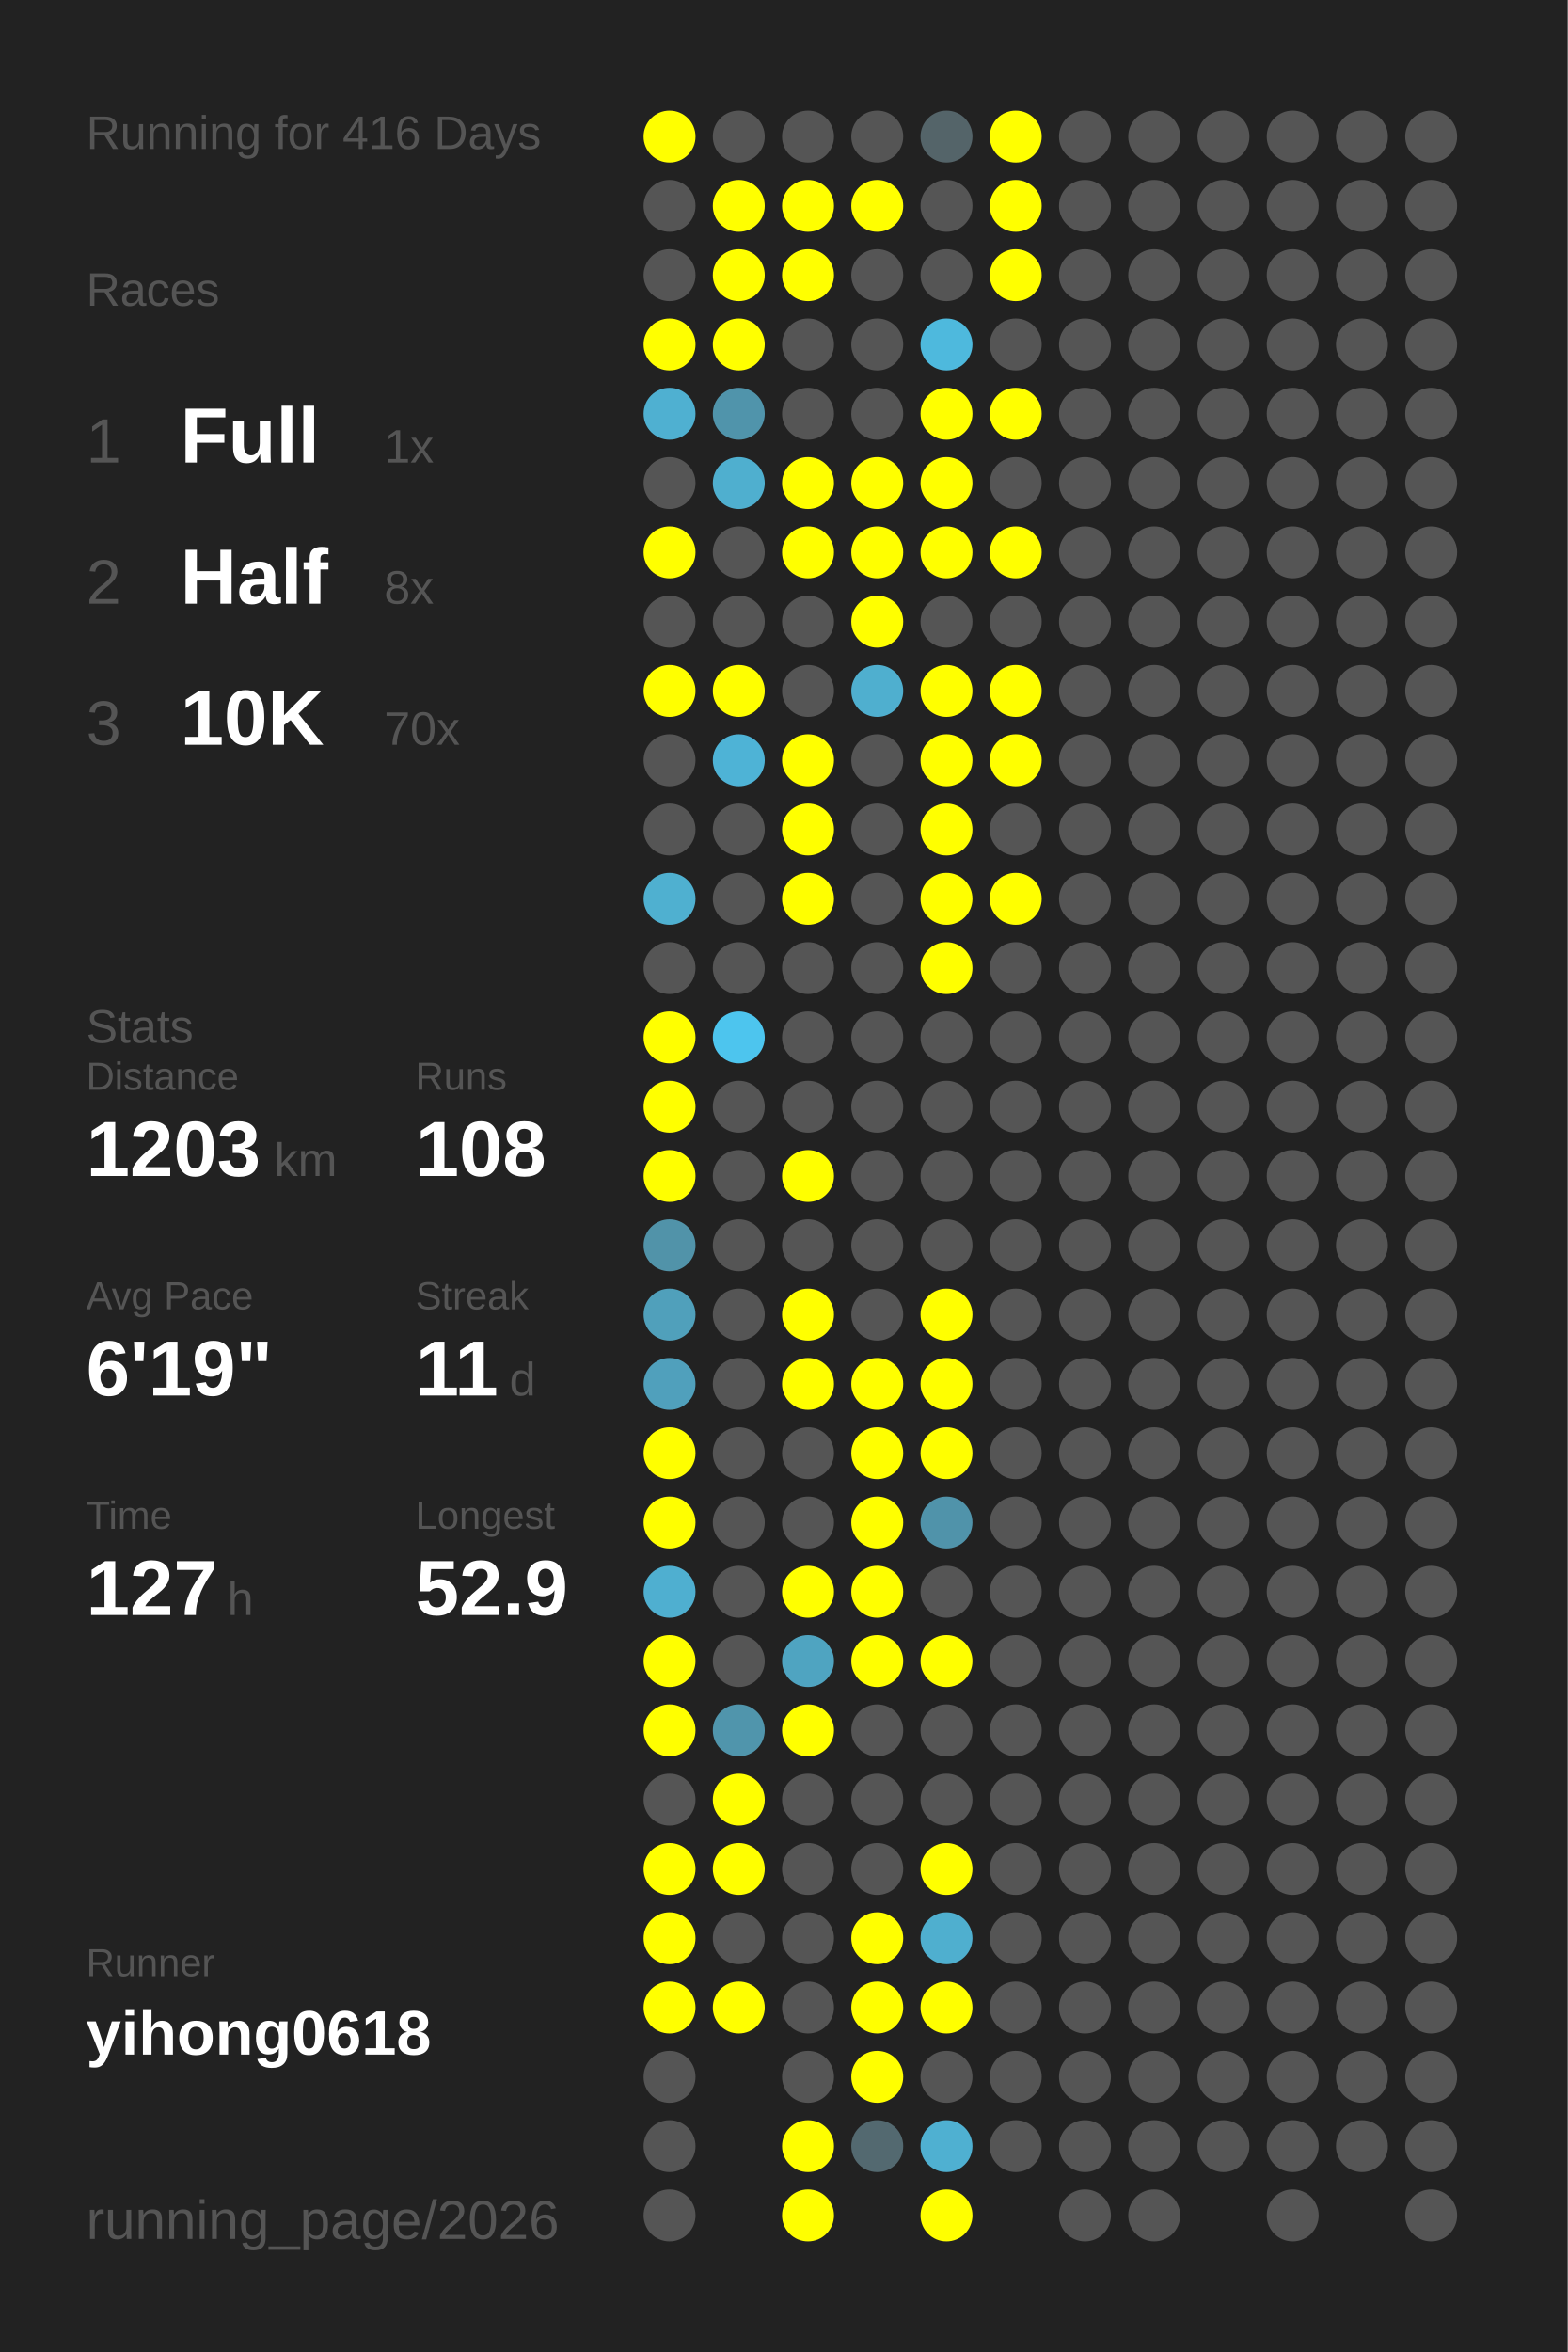
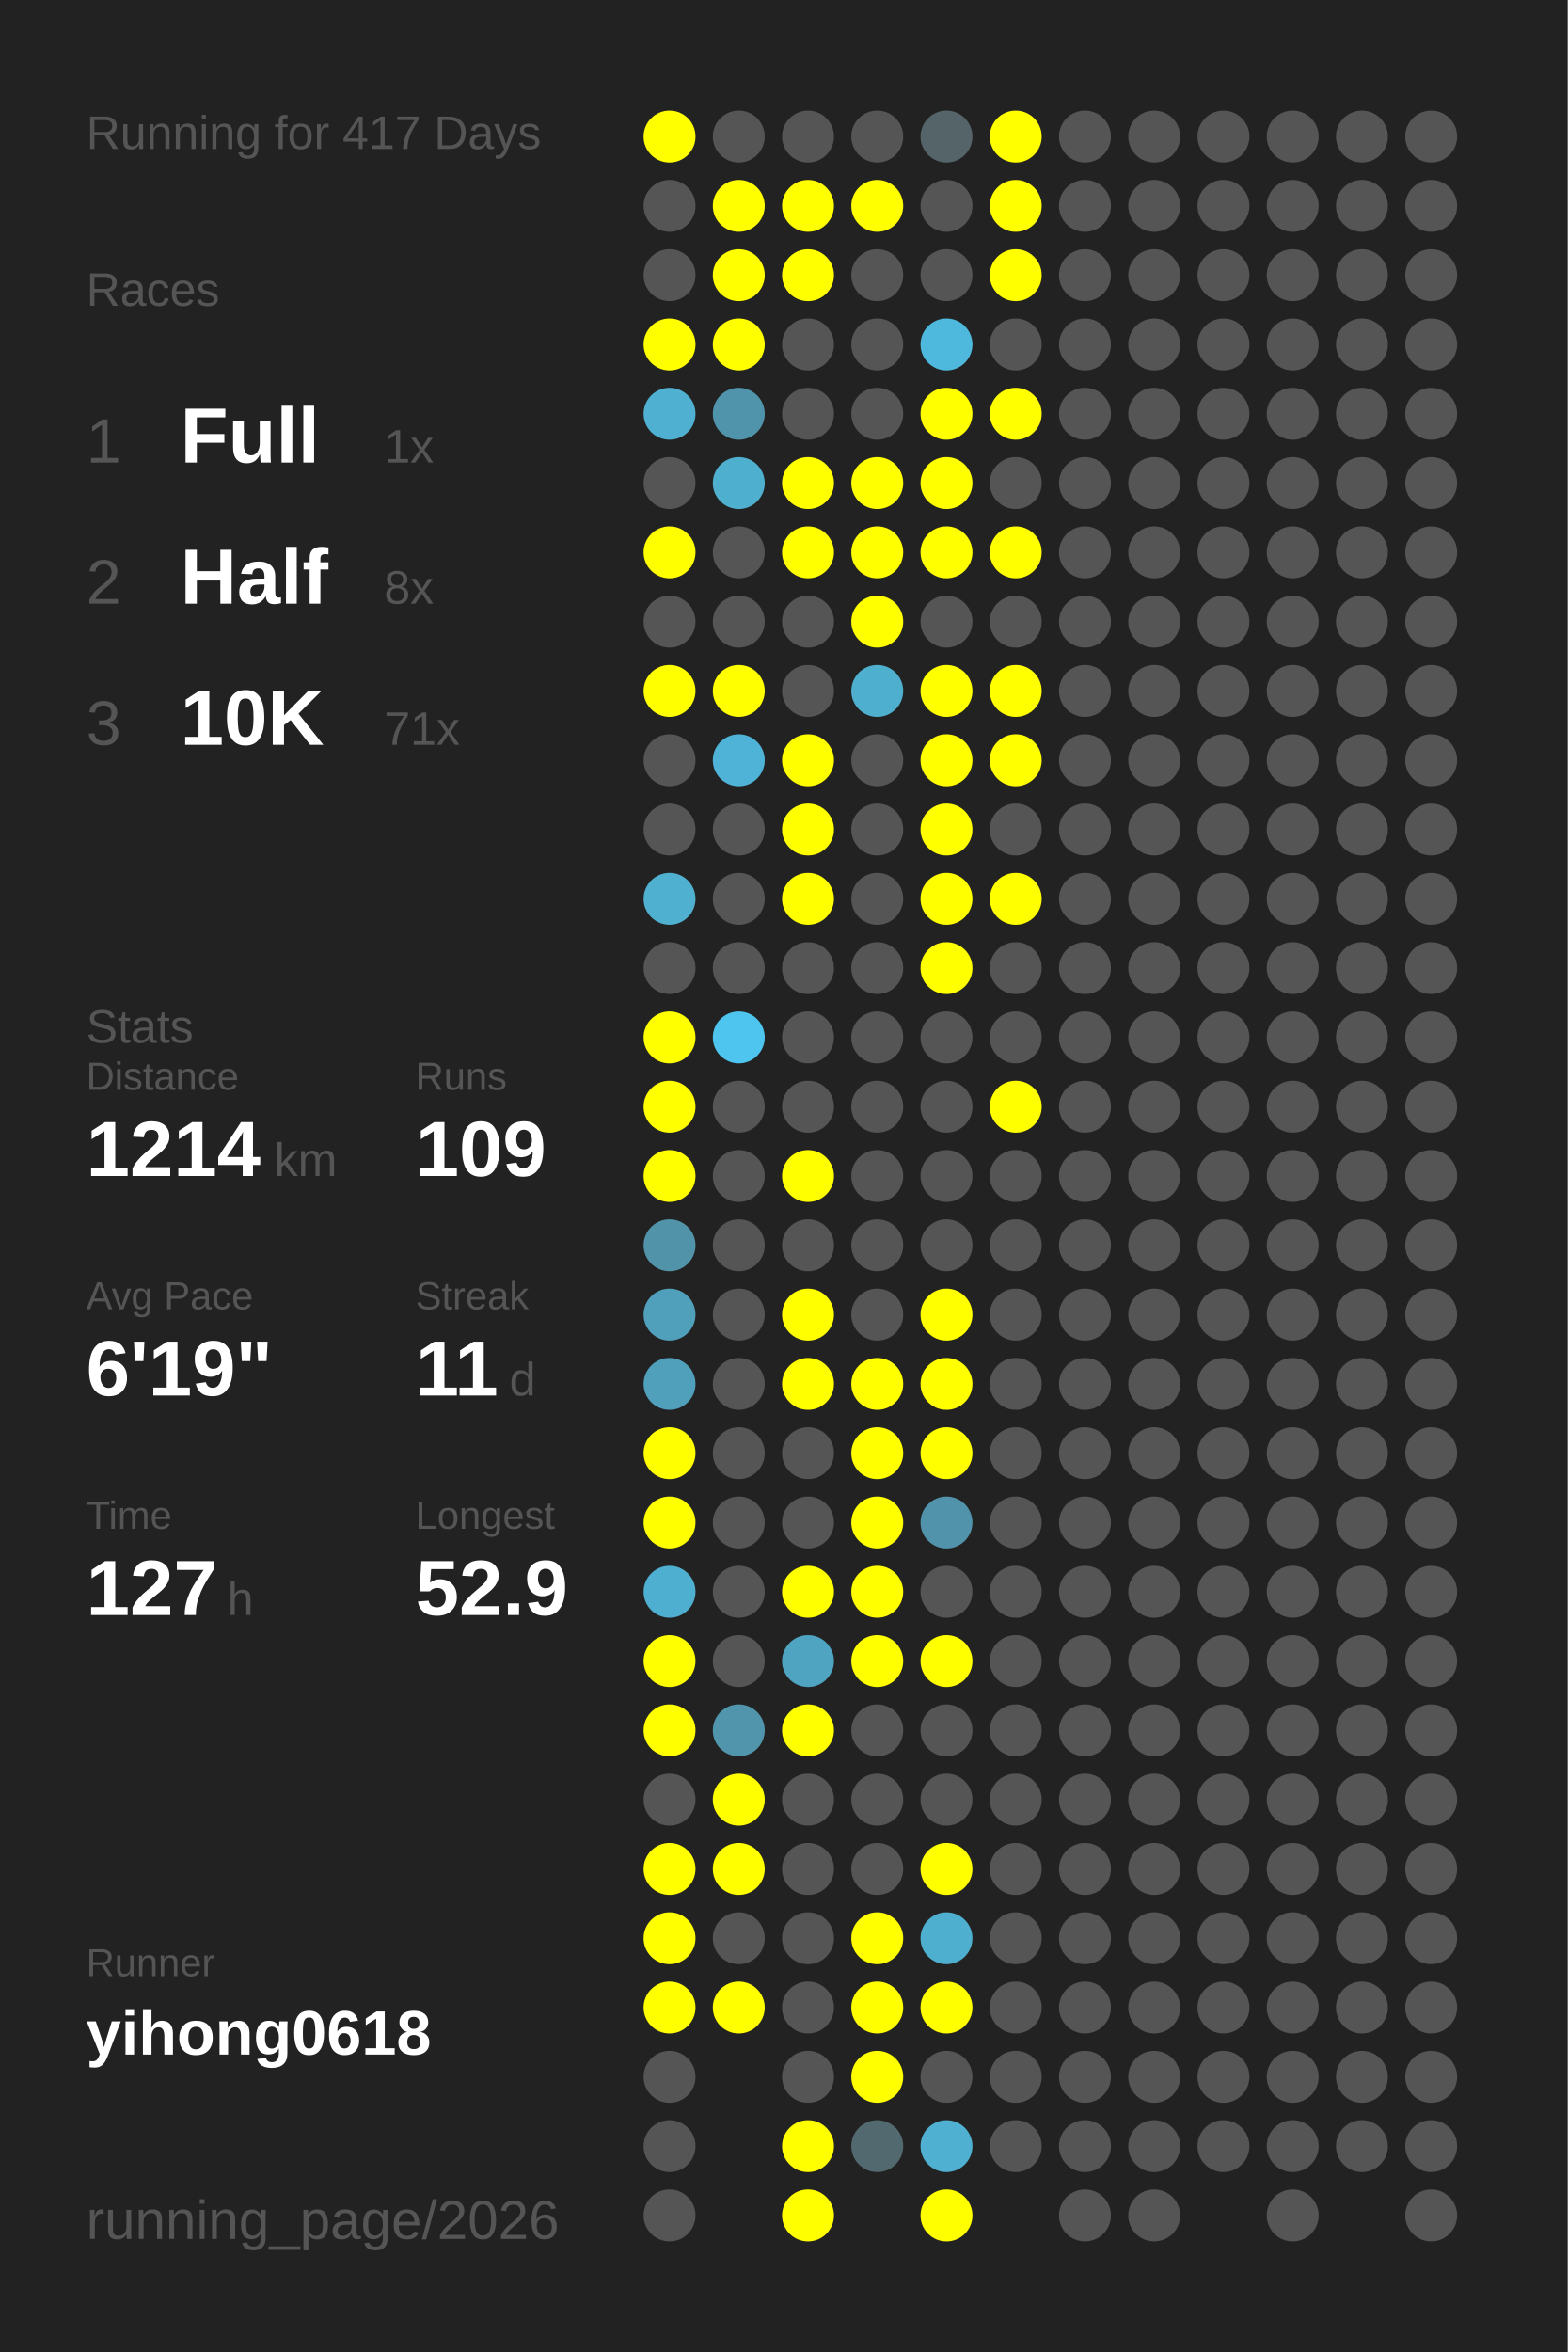
<svg xmlns="http://www.w3.org/2000/svg" baseProfile="full" height="300mm" version="1.1" viewBox="0,0,200,300" width="200mm">
  <defs />
  <rect fill="#222222" height="300" width="200" x="0" y="0" />
-   <text fill="#555555" style="font-size:6px; font-family:Arial;" x="11" y="19">Running for 416 Days</text>
+   <text fill="#555555" style="font-size:6px; font-family:Arial;" x="11" y="19">Running for 417 Days</text>
  <text fill="#555555" style="font-size:6px; font-family:Arial;" x="11" y="39">Races</text>
  <text fill="#555555" style="font-size:8px; font-family:Arial;" x="11" y="59">1</text>
  <text fill="#FFFFFF" style="font-size:10px; font-family:Arial; font-weight:bold;" x="23" y="59">Full</text>
  <text fill="#555555" style="font-size:6px; font-family:Arial;" x="49" y="59">1x</text>
  <text fill="#555555" style="font-size:8px; font-family:Arial;" x="11" y="77">2</text>
  <text fill="#FFFFFF" style="font-size:10px; font-family:Arial; font-weight:bold;" x="23" y="77">Half</text>
  <text fill="#555555" style="font-size:6px; font-family:Arial;" x="49" y="77">8x</text>
  <text fill="#555555" style="font-size:8px; font-family:Arial;" x="11" y="95">3</text>
  <text fill="#FFFFFF" style="font-size:10px; font-family:Arial; font-weight:bold;" x="23" y="95">10K</text>
-   <text fill="#555555" style="font-size:6px; font-family:Arial;" x="49" y="95">70x</text>
+   <text fill="#555555" style="font-size:6px; font-family:Arial;" x="49" y="95">71x</text>
  <text fill="#555555" style="font-size:6px; font-family:Arial;" x="11" y="133">Stats</text>
  <text fill="#555555" style="font-size:5px; font-family:Arial;" x="11" y="139">Distance</text>
-   <text fill="#FFFFFF" style="font-size:10px; font-family:Arial; font-weight:bold;" x="11" y="150">1203</text>
+   <text fill="#FFFFFF" style="font-size:10px; font-family:Arial; font-weight:bold;" x="11" y="150">1214</text>
  <text fill="#555555" style="font-size:6px; font-family:Arial;" x="35" y="150">km</text>
  <text fill="#555555" style="font-size:5px; font-family:Arial;" x="53" y="139">Runs</text>
-   <text fill="#FFFFFF" style="font-size:10px; font-family:Arial; font-weight:bold;" x="53" y="150">108</text>
+   <text fill="#FFFFFF" style="font-size:10px; font-family:Arial; font-weight:bold;" x="53" y="150">109</text>
  <text fill="#555555" style="font-size:5px; font-family:Arial;" x="11" y="167">Avg Pace</text>
  <text fill="#FFFFFF" style="font-size:10px; font-family:Arial; font-weight:bold;" x="11" y="178">6'19"</text>
  <text fill="#555555" style="font-size:5px; font-family:Arial;" x="53" y="167">Streak</text>
  <text fill="#FFFFFF" style="font-size:10px; font-family:Arial; font-weight:bold;" x="53" y="178">11</text>
  <text fill="#555555" style="font-size:6px; font-family:Arial;" x="65" y="178">d</text>
  <text fill="#555555" style="font-size:5px; font-family:Arial;" x="11" y="195">Time</text>
  <text fill="#FFFFFF" style="font-size:10px; font-family:Arial; font-weight:bold;" x="11" y="206">127</text>
  <text fill="#555555" style="font-size:6px; font-family:Arial;" x="29" y="206">h</text>
  <text fill="#555555" style="font-size:5px; font-family:Arial;" x="53" y="195">Longest</text>
  <text fill="#FFFFFF" style="font-size:10px; font-family:Arial; font-weight:bold;" x="53" y="206">52.9</text>
  <text fill="#555555" style="font-size:5px; font-family:Arial;" x="11" y="252.065">Runner</text>
  <text fill="#FFFFFF" style="font-size:8px; font-family:Arial; font-weight:bold;" x="11" y="262.065">yihong0618</text>
  <text fill="#555555" style="font-size:7px; font-family:Arial;" x="11" y="285.581">running_page/2026</text>
  <circle cx="85.417" cy="17.419" fill="#FFFF00" r="3.312" />
  <circle cx="85.417" cy="26.258" fill="#555555" r="3.312" />
  <circle cx="85.417" cy="35.097" fill="#555555" r="3.312" />
  <circle cx="85.417" cy="43.935" fill="#FFFF00" r="3.312" />
  <circle cx="85.417" cy="52.774" fill="#4fb0d1" r="3.312" />
  <circle cx="85.417" cy="61.613" fill="#555555" r="3.312" />
  <circle cx="85.417" cy="70.452" fill="#FFFF00" r="3.312" />
  <circle cx="85.417" cy="79.29" fill="#555555" r="3.312" />
  <circle cx="85.417" cy="88.129" fill="#FFFF00" r="3.312" />
  <circle cx="85.417" cy="96.968" fill="#555555" r="3.312" />
  <circle cx="85.417" cy="105.806" fill="#555555" r="3.312" />
  <circle cx="85.417" cy="114.645" fill="#4fb0d0" r="3.312" />
  <circle cx="85.417" cy="123.484" fill="#555555" r="3.312" />
  <circle cx="85.417" cy="132.323" fill="#FFFF00" r="3.312" />
  <circle cx="85.417" cy="141.161" fill="#FFFF00" r="3.312" />
  <circle cx="85.417" cy="150" fill="#FFFF00" r="3.312" />
  <circle cx="85.417" cy="158.839" fill="#5193a9" r="3.312" />
  <circle cx="85.417" cy="167.677" fill="#50a0bb" r="3.312" />
  <circle cx="85.417" cy="176.516" fill="#50a0bc" r="3.312" />
  <circle cx="85.417" cy="185.355" fill="#FFFF00" r="3.312" />
  <circle cx="85.417" cy="194.194" fill="#FFFF00" r="3.312" />
  <circle cx="85.417" cy="203.032" fill="#4fafd0" r="3.312" />
  <circle cx="85.417" cy="211.871" fill="#FFFF00" r="3.312" />
  <circle cx="85.417" cy="220.71" fill="#FFFF00" r="3.312" />
  <circle cx="85.417" cy="229.548" fill="#555555" r="3.312" />
  <circle cx="85.417" cy="238.387" fill="#FFFF00" r="3.312" />
  <circle cx="85.417" cy="247.226" fill="#FFFF00" r="3.312" />
  <circle cx="85.417" cy="256.065" fill="#FFFF00" r="3.312" />
  <circle cx="85.417" cy="264.903" fill="#555555" r="3.312" />
  <circle cx="85.417" cy="273.742" fill="#555555" r="3.312" />
  <circle cx="85.417" cy="282.581" fill="#555555" r="3.312" />
  <circle cx="94.25" cy="17.419" fill="#555555" r="3.312" />
  <circle cx="94.25" cy="26.258" fill="#FFFF00" r="3.312" />
  <circle cx="94.25" cy="35.097" fill="#FFFF00" r="3.312" />
  <circle cx="94.25" cy="43.935" fill="#FFFF00" r="3.312" />
  <circle cx="94.25" cy="52.774" fill="#5094ab" r="3.312" />
  <circle cx="94.25" cy="61.613" fill="#4fafcf" r="3.312" />
  <circle cx="94.25" cy="70.452" fill="#555555" r="3.312" />
  <circle cx="94.25" cy="79.29" fill="#555555" r="3.312" />
  <circle cx="94.25" cy="88.129" fill="#FFFF00" r="3.312" />
  <circle cx="94.25" cy="96.968" fill="#4eb3d6" r="3.312" />
  <circle cx="94.25" cy="105.806" fill="#555555" r="3.312" />
  <circle cx="94.25" cy="114.645" fill="#555555" r="3.312" />
  <circle cx="94.25" cy="123.484" fill="#555555" r="3.312" />
  <circle cx="94.25" cy="132.323" fill="#4dc5ee" r="3.312" />
  <circle cx="94.25" cy="141.161" fill="#555555" r="3.312" />
  <circle cx="94.25" cy="150" fill="#555555" r="3.312" />
  <circle cx="94.25" cy="158.839" fill="#555555" r="3.312" />
  <circle cx="94.25" cy="167.677" fill="#555555" r="3.312" />
  <circle cx="94.25" cy="176.516" fill="#555555" r="3.312" />
  <circle cx="94.25" cy="185.355" fill="#555555" r="3.312" />
  <circle cx="94.25" cy="194.194" fill="#555555" r="3.312" />
  <circle cx="94.25" cy="203.032" fill="#555555" r="3.312" />
  <circle cx="94.25" cy="211.871" fill="#555555" r="3.312" />
  <circle cx="94.25" cy="220.71" fill="#5095ac" r="3.312" />
  <circle cx="94.25" cy="229.548" fill="#FFFF00" r="3.312" />
  <circle cx="94.25" cy="238.387" fill="#FFFF00" r="3.312" />
  <circle cx="94.25" cy="247.226" fill="#555555" r="3.312" />
  <circle cx="94.25" cy="256.065" fill="#FFFF00" r="3.312" />
  <circle cx="103.083" cy="17.419" fill="#555555" r="3.312" />
  <circle cx="103.083" cy="26.258" fill="#FFFF00" r="3.312" />
  <circle cx="103.083" cy="35.097" fill="#FFFF00" r="3.312" />
  <circle cx="103.083" cy="43.935" fill="#555555" r="3.312" />
  <circle cx="103.083" cy="52.774" fill="#555555" r="3.312" />
  <circle cx="103.083" cy="61.613" fill="#FFFF00" r="3.312" />
  <circle cx="103.083" cy="70.452" fill="#FFFF00" r="3.312" />
  <circle cx="103.083" cy="79.29" fill="#555555" r="3.312" />
  <circle cx="103.083" cy="88.129" fill="#555555" r="3.312" />
  <circle cx="103.083" cy="96.968" fill="#FFFF00" r="3.312" />
  <circle cx="103.083" cy="105.806" fill="#FFFF00" r="3.312" />
  <circle cx="103.083" cy="114.645" fill="#FFFF00" r="3.312" />
  <circle cx="103.083" cy="123.484" fill="#555555" r="3.312" />
  <circle cx="103.083" cy="132.323" fill="#555555" r="3.312" />
  <circle cx="103.083" cy="141.161" fill="#555555" r="3.312" />
  <circle cx="103.083" cy="150" fill="#FFFF00" r="3.312" />
  <circle cx="103.083" cy="158.839" fill="#555555" r="3.312" />
  <circle cx="103.083" cy="167.677" fill="#FFFF00" r="3.312" />
  <circle cx="103.083" cy="176.516" fill="#FFFF00" r="3.312" />
  <circle cx="103.083" cy="185.355" fill="#555555" r="3.312" />
  <circle cx="103.083" cy="194.194" fill="#555555" r="3.312" />
  <circle cx="103.083" cy="203.032" fill="#FFFF00" r="3.312" />
  <circle cx="103.083" cy="211.871" fill="#4fa4c1" r="3.312" />
  <circle cx="103.083" cy="220.71" fill="#FFFF00" r="3.312" />
  <circle cx="103.083" cy="229.548" fill="#555555" r="3.312" />
  <circle cx="103.083" cy="238.387" fill="#555555" r="3.312" />
  <circle cx="103.083" cy="247.226" fill="#555555" r="3.312" />
  <circle cx="103.083" cy="256.065" fill="#555555" r="3.312" />
  <circle cx="103.083" cy="264.903" fill="#555555" r="3.312" />
  <circle cx="103.083" cy="273.742" fill="#FFFF00" r="3.312" />
  <circle cx="103.083" cy="282.581" fill="#FFFF00" r="3.312" />
  <circle cx="111.917" cy="17.419" fill="#555555" r="3.312" />
  <circle cx="111.917" cy="26.258" fill="#FFFF00" r="3.312" />
  <circle cx="111.917" cy="35.097" fill="#555555" r="3.312" />
  <circle cx="111.917" cy="43.935" fill="#555555" r="3.312" />
  <circle cx="111.917" cy="52.774" fill="#555555" r="3.312" />
  <circle cx="111.917" cy="61.613" fill="#FFFF00" r="3.312" />
  <circle cx="111.917" cy="70.452" fill="#FFFF00" r="3.312" />
  <circle cx="111.917" cy="79.29" fill="#FFFF00" r="3.312" />
  <circle cx="111.917" cy="88.129" fill="#4fafcf" r="3.312" />
  <circle cx="111.917" cy="96.968" fill="#555555" r="3.312" />
  <circle cx="111.917" cy="105.806" fill="#555555" r="3.312" />
  <circle cx="111.917" cy="114.645" fill="#555555" r="3.312" />
  <circle cx="111.917" cy="123.484" fill="#555555" r="3.312" />
  <circle cx="111.917" cy="132.323" fill="#555555" r="3.312" />
  <circle cx="111.917" cy="141.161" fill="#555555" r="3.312" />
  <circle cx="111.917" cy="150" fill="#555555" r="3.312" />
  <circle cx="111.917" cy="158.839" fill="#555555" r="3.312" />
  <circle cx="111.917" cy="167.677" fill="#555555" r="3.312" />
  <circle cx="111.917" cy="176.516" fill="#FFFF00" r="3.312" />
  <circle cx="111.917" cy="185.355" fill="#FFFF00" r="3.312" />
  <circle cx="111.917" cy="194.194" fill="#FFFF00" r="3.312" />
  <circle cx="111.917" cy="203.032" fill="#FFFF00" r="3.312" />
  <circle cx="111.917" cy="211.871" fill="#FFFF00" r="3.312" />
  <circle cx="111.917" cy="220.71" fill="#555555" r="3.312" />
  <circle cx="111.917" cy="229.548" fill="#555555" r="3.312" />
  <circle cx="111.917" cy="238.387" fill="#555555" r="3.312" />
  <circle cx="111.917" cy="247.226" fill="#FFFF00" r="3.312" />
  <circle cx="111.917" cy="256.065" fill="#FFFF00" r="3.312" />
  <circle cx="111.917" cy="264.903" fill="#FFFF00" r="3.312" />
  <circle cx="111.917" cy="273.742" fill="#536970" r="3.312" />
  <circle cx="120.75" cy="17.419" fill="#546469" r="3.312" />
  <circle cx="120.75" cy="26.258" fill="#555555" r="3.312" />
  <circle cx="120.75" cy="35.097" fill="#555555" r="3.312" />
  <circle cx="120.75" cy="43.935" fill="#4eb9dd" r="3.312" />
  <circle cx="120.75" cy="52.774" fill="#FFFF00" r="3.312" />
  <circle cx="120.75" cy="61.613" fill="#FFFF00" r="3.312" />
  <circle cx="120.75" cy="70.452" fill="#FFFF00" r="3.312" />
  <circle cx="120.75" cy="79.29" fill="#555555" r="3.312" />
  <circle cx="120.75" cy="88.129" fill="#FFFF00" r="3.312" />
  <circle cx="120.75" cy="96.968" fill="#FFFF00" r="3.312" />
  <circle cx="120.75" cy="105.806" fill="#FFFF00" r="3.312" />
  <circle cx="120.75" cy="114.645" fill="#FFFF00" r="3.312" />
  <circle cx="120.75" cy="123.484" fill="#FFFF00" r="3.312" />
  <circle cx="120.75" cy="132.323" fill="#555555" r="3.312" />
  <circle cx="120.75" cy="141.161" fill="#555555" r="3.312" />
  <circle cx="120.75" cy="150" fill="#555555" r="3.312" />
  <circle cx="120.75" cy="158.839" fill="#555555" r="3.312" />
  <circle cx="120.75" cy="167.677" fill="#FFFF00" r="3.312" />
  <circle cx="120.75" cy="176.516" fill="#FFFF00" r="3.312" />
  <circle cx="120.75" cy="185.355" fill="#FFFF00" r="3.312" />
  <circle cx="120.75" cy="194.194" fill="#5093aa" r="3.312" />
  <circle cx="120.75" cy="203.032" fill="#555555" r="3.312" />
  <circle cx="120.75" cy="211.871" fill="#FFFF00" r="3.312" />
  <circle cx="120.75" cy="220.71" fill="#555555" r="3.312" />
  <circle cx="120.75" cy="229.548" fill="#555555" r="3.312" />
  <circle cx="120.75" cy="238.387" fill="#FFFF00" r="3.312" />
  <circle cx="120.75" cy="247.226" fill="#4fafcf" r="3.312" />
  <circle cx="120.75" cy="256.065" fill="#FFFF00" r="3.312" />
  <circle cx="120.75" cy="264.903" fill="#555555" r="3.312" />
  <circle cx="120.75" cy="273.742" fill="#4fb0d1" r="3.312" />
  <circle cx="120.75" cy="282.581" fill="#FFFF00" r="3.312" />
  <circle cx="129.583" cy="17.419" fill="#FFFF00" r="3.312" />
  <circle cx="129.583" cy="26.258" fill="#FFFF00" r="3.312" />
  <circle cx="129.583" cy="35.097" fill="#FFFF00" r="3.312" />
  <circle cx="129.583" cy="43.935" fill="#555555" r="3.312" />
  <circle cx="129.583" cy="52.774" fill="#FFFF00" r="3.312" />
  <circle cx="129.583" cy="61.613" fill="#555555" r="3.312" />
  <circle cx="129.583" cy="70.452" fill="#FFFF00" r="3.312" />
  <circle cx="129.583" cy="79.29" fill="#555555" r="3.312" />
  <circle cx="129.583" cy="88.129" fill="#FFFF00" r="3.312" />
  <circle cx="129.583" cy="96.968" fill="#FFFF00" r="3.312" />
  <circle cx="129.583" cy="105.806" fill="#555555" r="3.312" />
  <circle cx="129.583" cy="114.645" fill="#FFFF00" r="3.312" />
  <circle cx="129.583" cy="123.484" fill="#555555" r="3.312" />
  <circle cx="129.583" cy="132.323" fill="#555555" r="3.312" />
-   <circle cx="129.583" cy="141.161" fill="#555555" r="3.312" />
+   <circle cx="129.583" cy="141.161" fill="#FFFF00" r="3.312" />
  <circle cx="129.583" cy="150" fill="#555555" r="3.312" />
  <circle cx="129.583" cy="158.839" fill="#555555" r="3.312" />
  <circle cx="129.583" cy="167.677" fill="#555555" r="3.312" />
  <circle cx="129.583" cy="176.516" fill="#555555" r="3.312" />
  <circle cx="129.583" cy="185.355" fill="#555555" r="3.312" />
  <circle cx="129.583" cy="194.194" fill="#555555" r="3.312" />
  <circle cx="129.583" cy="203.032" fill="#555555" r="3.312" />
  <circle cx="129.583" cy="211.871" fill="#555555" r="3.312" />
  <circle cx="129.583" cy="220.71" fill="#555555" r="3.312" />
  <circle cx="129.583" cy="229.548" fill="#555555" r="3.312" />
  <circle cx="129.583" cy="238.387" fill="#555555" r="3.312" />
  <circle cx="129.583" cy="247.226" fill="#555555" r="3.312" />
  <circle cx="129.583" cy="256.065" fill="#555555" r="3.312" />
  <circle cx="129.583" cy="264.903" fill="#555555" r="3.312" />
  <circle cx="129.583" cy="273.742" fill="#555555" r="3.312" />
  <circle cx="138.417" cy="17.419" fill="#555555" r="3.312" />
  <circle cx="138.417" cy="26.258" fill="#555555" r="3.312" />
  <circle cx="138.417" cy="35.097" fill="#555555" r="3.312" />
  <circle cx="138.417" cy="43.935" fill="#555555" r="3.312" />
  <circle cx="138.417" cy="52.774" fill="#555555" r="3.312" />
  <circle cx="138.417" cy="61.613" fill="#555555" r="3.312" />
  <circle cx="138.417" cy="70.452" fill="#555555" r="3.312" />
  <circle cx="138.417" cy="79.29" fill="#555555" r="3.312" />
  <circle cx="138.417" cy="88.129" fill="#555555" r="3.312" />
  <circle cx="138.417" cy="96.968" fill="#555555" r="3.312" />
  <circle cx="138.417" cy="105.806" fill="#555555" r="3.312" />
  <circle cx="138.417" cy="114.645" fill="#555555" r="3.312" />
  <circle cx="138.417" cy="123.484" fill="#555555" r="3.312" />
  <circle cx="138.417" cy="132.323" fill="#555555" r="3.312" />
  <circle cx="138.417" cy="141.161" fill="#555555" r="3.312" />
  <circle cx="138.417" cy="150" fill="#555555" r="3.312" />
  <circle cx="138.417" cy="158.839" fill="#555555" r="3.312" />
  <circle cx="138.417" cy="167.677" fill="#555555" r="3.312" />
  <circle cx="138.417" cy="176.516" fill="#555555" r="3.312" />
  <circle cx="138.417" cy="185.355" fill="#555555" r="3.312" />
  <circle cx="138.417" cy="194.194" fill="#555555" r="3.312" />
  <circle cx="138.417" cy="203.032" fill="#555555" r="3.312" />
  <circle cx="138.417" cy="211.871" fill="#555555" r="3.312" />
  <circle cx="138.417" cy="220.71" fill="#555555" r="3.312" />
  <circle cx="138.417" cy="229.548" fill="#555555" r="3.312" />
  <circle cx="138.417" cy="238.387" fill="#555555" r="3.312" />
  <circle cx="138.417" cy="247.226" fill="#555555" r="3.312" />
  <circle cx="138.417" cy="256.065" fill="#555555" r="3.312" />
  <circle cx="138.417" cy="264.903" fill="#555555" r="3.312" />
  <circle cx="138.417" cy="273.742" fill="#555555" r="3.312" />
  <circle cx="138.417" cy="282.581" fill="#555555" r="3.312" />
  <circle cx="147.25" cy="17.419" fill="#555555" r="3.312" />
  <circle cx="147.25" cy="26.258" fill="#555555" r="3.312" />
  <circle cx="147.25" cy="35.097" fill="#555555" r="3.312" />
  <circle cx="147.25" cy="43.935" fill="#555555" r="3.312" />
  <circle cx="147.25" cy="52.774" fill="#555555" r="3.312" />
  <circle cx="147.25" cy="61.613" fill="#555555" r="3.312" />
  <circle cx="147.25" cy="70.452" fill="#555555" r="3.312" />
  <circle cx="147.25" cy="79.29" fill="#555555" r="3.312" />
  <circle cx="147.25" cy="88.129" fill="#555555" r="3.312" />
  <circle cx="147.25" cy="96.968" fill="#555555" r="3.312" />
  <circle cx="147.25" cy="105.806" fill="#555555" r="3.312" />
  <circle cx="147.25" cy="114.645" fill="#555555" r="3.312" />
  <circle cx="147.25" cy="123.484" fill="#555555" r="3.312" />
  <circle cx="147.25" cy="132.323" fill="#555555" r="3.312" />
  <circle cx="147.25" cy="141.161" fill="#555555" r="3.312" />
  <circle cx="147.25" cy="150" fill="#555555" r="3.312" />
  <circle cx="147.25" cy="158.839" fill="#555555" r="3.312" />
  <circle cx="147.25" cy="167.677" fill="#555555" r="3.312" />
  <circle cx="147.25" cy="176.516" fill="#555555" r="3.312" />
  <circle cx="147.25" cy="185.355" fill="#555555" r="3.312" />
  <circle cx="147.25" cy="194.194" fill="#555555" r="3.312" />
  <circle cx="147.25" cy="203.032" fill="#555555" r="3.312" />
  <circle cx="147.25" cy="211.871" fill="#555555" r="3.312" />
  <circle cx="147.25" cy="220.71" fill="#555555" r="3.312" />
  <circle cx="147.25" cy="229.548" fill="#555555" r="3.312" />
  <circle cx="147.25" cy="238.387" fill="#555555" r="3.312" />
  <circle cx="147.25" cy="247.226" fill="#555555" r="3.312" />
  <circle cx="147.25" cy="256.065" fill="#555555" r="3.312" />
  <circle cx="147.25" cy="264.903" fill="#555555" r="3.312" />
  <circle cx="147.25" cy="273.742" fill="#555555" r="3.312" />
  <circle cx="147.25" cy="282.581" fill="#555555" r="3.312" />
  <circle cx="156.083" cy="17.419" fill="#555555" r="3.312" />
  <circle cx="156.083" cy="26.258" fill="#555555" r="3.312" />
  <circle cx="156.083" cy="35.097" fill="#555555" r="3.312" />
  <circle cx="156.083" cy="43.935" fill="#555555" r="3.312" />
  <circle cx="156.083" cy="52.774" fill="#555555" r="3.312" />
  <circle cx="156.083" cy="61.613" fill="#555555" r="3.312" />
  <circle cx="156.083" cy="70.452" fill="#555555" r="3.312" />
  <circle cx="156.083" cy="79.29" fill="#555555" r="3.312" />
  <circle cx="156.083" cy="88.129" fill="#555555" r="3.312" />
  <circle cx="156.083" cy="96.968" fill="#555555" r="3.312" />
  <circle cx="156.083" cy="105.806" fill="#555555" r="3.312" />
  <circle cx="156.083" cy="114.645" fill="#555555" r="3.312" />
  <circle cx="156.083" cy="123.484" fill="#555555" r="3.312" />
  <circle cx="156.083" cy="132.323" fill="#555555" r="3.312" />
  <circle cx="156.083" cy="141.161" fill="#555555" r="3.312" />
  <circle cx="156.083" cy="150" fill="#555555" r="3.312" />
  <circle cx="156.083" cy="158.839" fill="#555555" r="3.312" />
  <circle cx="156.083" cy="167.677" fill="#555555" r="3.312" />
  <circle cx="156.083" cy="176.516" fill="#555555" r="3.312" />
  <circle cx="156.083" cy="185.355" fill="#555555" r="3.312" />
  <circle cx="156.083" cy="194.194" fill="#555555" r="3.312" />
  <circle cx="156.083" cy="203.032" fill="#555555" r="3.312" />
  <circle cx="156.083" cy="211.871" fill="#555555" r="3.312" />
  <circle cx="156.083" cy="220.71" fill="#555555" r="3.312" />
  <circle cx="156.083" cy="229.548" fill="#555555" r="3.312" />
  <circle cx="156.083" cy="238.387" fill="#555555" r="3.312" />
  <circle cx="156.083" cy="247.226" fill="#555555" r="3.312" />
  <circle cx="156.083" cy="256.065" fill="#555555" r="3.312" />
  <circle cx="156.083" cy="264.903" fill="#555555" r="3.312" />
  <circle cx="156.083" cy="273.742" fill="#555555" r="3.312" />
  <circle cx="164.917" cy="17.419" fill="#555555" r="3.312" />
  <circle cx="164.917" cy="26.258" fill="#555555" r="3.312" />
  <circle cx="164.917" cy="35.097" fill="#555555" r="3.312" />
  <circle cx="164.917" cy="43.935" fill="#555555" r="3.312" />
  <circle cx="164.917" cy="52.774" fill="#555555" r="3.312" />
  <circle cx="164.917" cy="61.613" fill="#555555" r="3.312" />
  <circle cx="164.917" cy="70.452" fill="#555555" r="3.312" />
  <circle cx="164.917" cy="79.29" fill="#555555" r="3.312" />
  <circle cx="164.917" cy="88.129" fill="#555555" r="3.312" />
  <circle cx="164.917" cy="96.968" fill="#555555" r="3.312" />
  <circle cx="164.917" cy="105.806" fill="#555555" r="3.312" />
  <circle cx="164.917" cy="114.645" fill="#555555" r="3.312" />
  <circle cx="164.917" cy="123.484" fill="#555555" r="3.312" />
  <circle cx="164.917" cy="132.323" fill="#555555" r="3.312" />
  <circle cx="164.917" cy="141.161" fill="#555555" r="3.312" />
  <circle cx="164.917" cy="150" fill="#555555" r="3.312" />
  <circle cx="164.917" cy="158.839" fill="#555555" r="3.312" />
  <circle cx="164.917" cy="167.677" fill="#555555" r="3.312" />
  <circle cx="164.917" cy="176.516" fill="#555555" r="3.312" />
  <circle cx="164.917" cy="185.355" fill="#555555" r="3.312" />
  <circle cx="164.917" cy="194.194" fill="#555555" r="3.312" />
  <circle cx="164.917" cy="203.032" fill="#555555" r="3.312" />
  <circle cx="164.917" cy="211.871" fill="#555555" r="3.312" />
  <circle cx="164.917" cy="220.71" fill="#555555" r="3.312" />
  <circle cx="164.917" cy="229.548" fill="#555555" r="3.312" />
  <circle cx="164.917" cy="238.387" fill="#555555" r="3.312" />
  <circle cx="164.917" cy="247.226" fill="#555555" r="3.312" />
  <circle cx="164.917" cy="256.065" fill="#555555" r="3.312" />
  <circle cx="164.917" cy="264.903" fill="#555555" r="3.312" />
  <circle cx="164.917" cy="273.742" fill="#555555" r="3.312" />
  <circle cx="164.917" cy="282.581" fill="#555555" r="3.312" />
  <circle cx="173.75" cy="17.419" fill="#555555" r="3.312" />
  <circle cx="173.75" cy="26.258" fill="#555555" r="3.312" />
  <circle cx="173.75" cy="35.097" fill="#555555" r="3.312" />
  <circle cx="173.75" cy="43.935" fill="#555555" r="3.312" />
  <circle cx="173.75" cy="52.774" fill="#555555" r="3.312" />
  <circle cx="173.75" cy="61.613" fill="#555555" r="3.312" />
  <circle cx="173.75" cy="70.452" fill="#555555" r="3.312" />
  <circle cx="173.75" cy="79.29" fill="#555555" r="3.312" />
  <circle cx="173.75" cy="88.129" fill="#555555" r="3.312" />
  <circle cx="173.75" cy="96.968" fill="#555555" r="3.312" />
  <circle cx="173.75" cy="105.806" fill="#555555" r="3.312" />
  <circle cx="173.75" cy="114.645" fill="#555555" r="3.312" />
  <circle cx="173.75" cy="123.484" fill="#555555" r="3.312" />
  <circle cx="173.75" cy="132.323" fill="#555555" r="3.312" />
  <circle cx="173.75" cy="141.161" fill="#555555" r="3.312" />
  <circle cx="173.75" cy="150" fill="#555555" r="3.312" />
  <circle cx="173.75" cy="158.839" fill="#555555" r="3.312" />
  <circle cx="173.75" cy="167.677" fill="#555555" r="3.312" />
  <circle cx="173.75" cy="176.516" fill="#555555" r="3.312" />
  <circle cx="173.75" cy="185.355" fill="#555555" r="3.312" />
  <circle cx="173.75" cy="194.194" fill="#555555" r="3.312" />
  <circle cx="173.75" cy="203.032" fill="#555555" r="3.312" />
  <circle cx="173.75" cy="211.871" fill="#555555" r="3.312" />
  <circle cx="173.75" cy="220.71" fill="#555555" r="3.312" />
  <circle cx="173.75" cy="229.548" fill="#555555" r="3.312" />
  <circle cx="173.75" cy="238.387" fill="#555555" r="3.312" />
  <circle cx="173.75" cy="247.226" fill="#555555" r="3.312" />
  <circle cx="173.75" cy="256.065" fill="#555555" r="3.312" />
  <circle cx="173.75" cy="264.903" fill="#555555" r="3.312" />
  <circle cx="173.75" cy="273.742" fill="#555555" r="3.312" />
  <circle cx="182.583" cy="17.419" fill="#555555" r="3.312" />
  <circle cx="182.583" cy="26.258" fill="#555555" r="3.312" />
  <circle cx="182.583" cy="35.097" fill="#555555" r="3.312" />
  <circle cx="182.583" cy="43.935" fill="#555555" r="3.312" />
  <circle cx="182.583" cy="52.774" fill="#555555" r="3.312" />
  <circle cx="182.583" cy="61.613" fill="#555555" r="3.312" />
  <circle cx="182.583" cy="70.452" fill="#555555" r="3.312" />
  <circle cx="182.583" cy="79.29" fill="#555555" r="3.312" />
  <circle cx="182.583" cy="88.129" fill="#555555" r="3.312" />
  <circle cx="182.583" cy="96.968" fill="#555555" r="3.312" />
  <circle cx="182.583" cy="105.806" fill="#555555" r="3.312" />
  <circle cx="182.583" cy="114.645" fill="#555555" r="3.312" />
  <circle cx="182.583" cy="123.484" fill="#555555" r="3.312" />
  <circle cx="182.583" cy="132.323" fill="#555555" r="3.312" />
  <circle cx="182.583" cy="141.161" fill="#555555" r="3.312" />
  <circle cx="182.583" cy="150" fill="#555555" r="3.312" />
  <circle cx="182.583" cy="158.839" fill="#555555" r="3.312" />
  <circle cx="182.583" cy="167.677" fill="#555555" r="3.312" />
  <circle cx="182.583" cy="176.516" fill="#555555" r="3.312" />
  <circle cx="182.583" cy="185.355" fill="#555555" r="3.312" />
  <circle cx="182.583" cy="194.194" fill="#555555" r="3.312" />
  <circle cx="182.583" cy="203.032" fill="#555555" r="3.312" />
  <circle cx="182.583" cy="211.871" fill="#555555" r="3.312" />
  <circle cx="182.583" cy="220.71" fill="#555555" r="3.312" />
  <circle cx="182.583" cy="229.548" fill="#555555" r="3.312" />
  <circle cx="182.583" cy="238.387" fill="#555555" r="3.312" />
  <circle cx="182.583" cy="247.226" fill="#555555" r="3.312" />
  <circle cx="182.583" cy="256.065" fill="#555555" r="3.312" />
  <circle cx="182.583" cy="264.903" fill="#555555" r="3.312" />
  <circle cx="182.583" cy="273.742" fill="#555555" r="3.312" />
  <circle cx="182.583" cy="282.581" fill="#555555" r="3.312" />
</svg>
